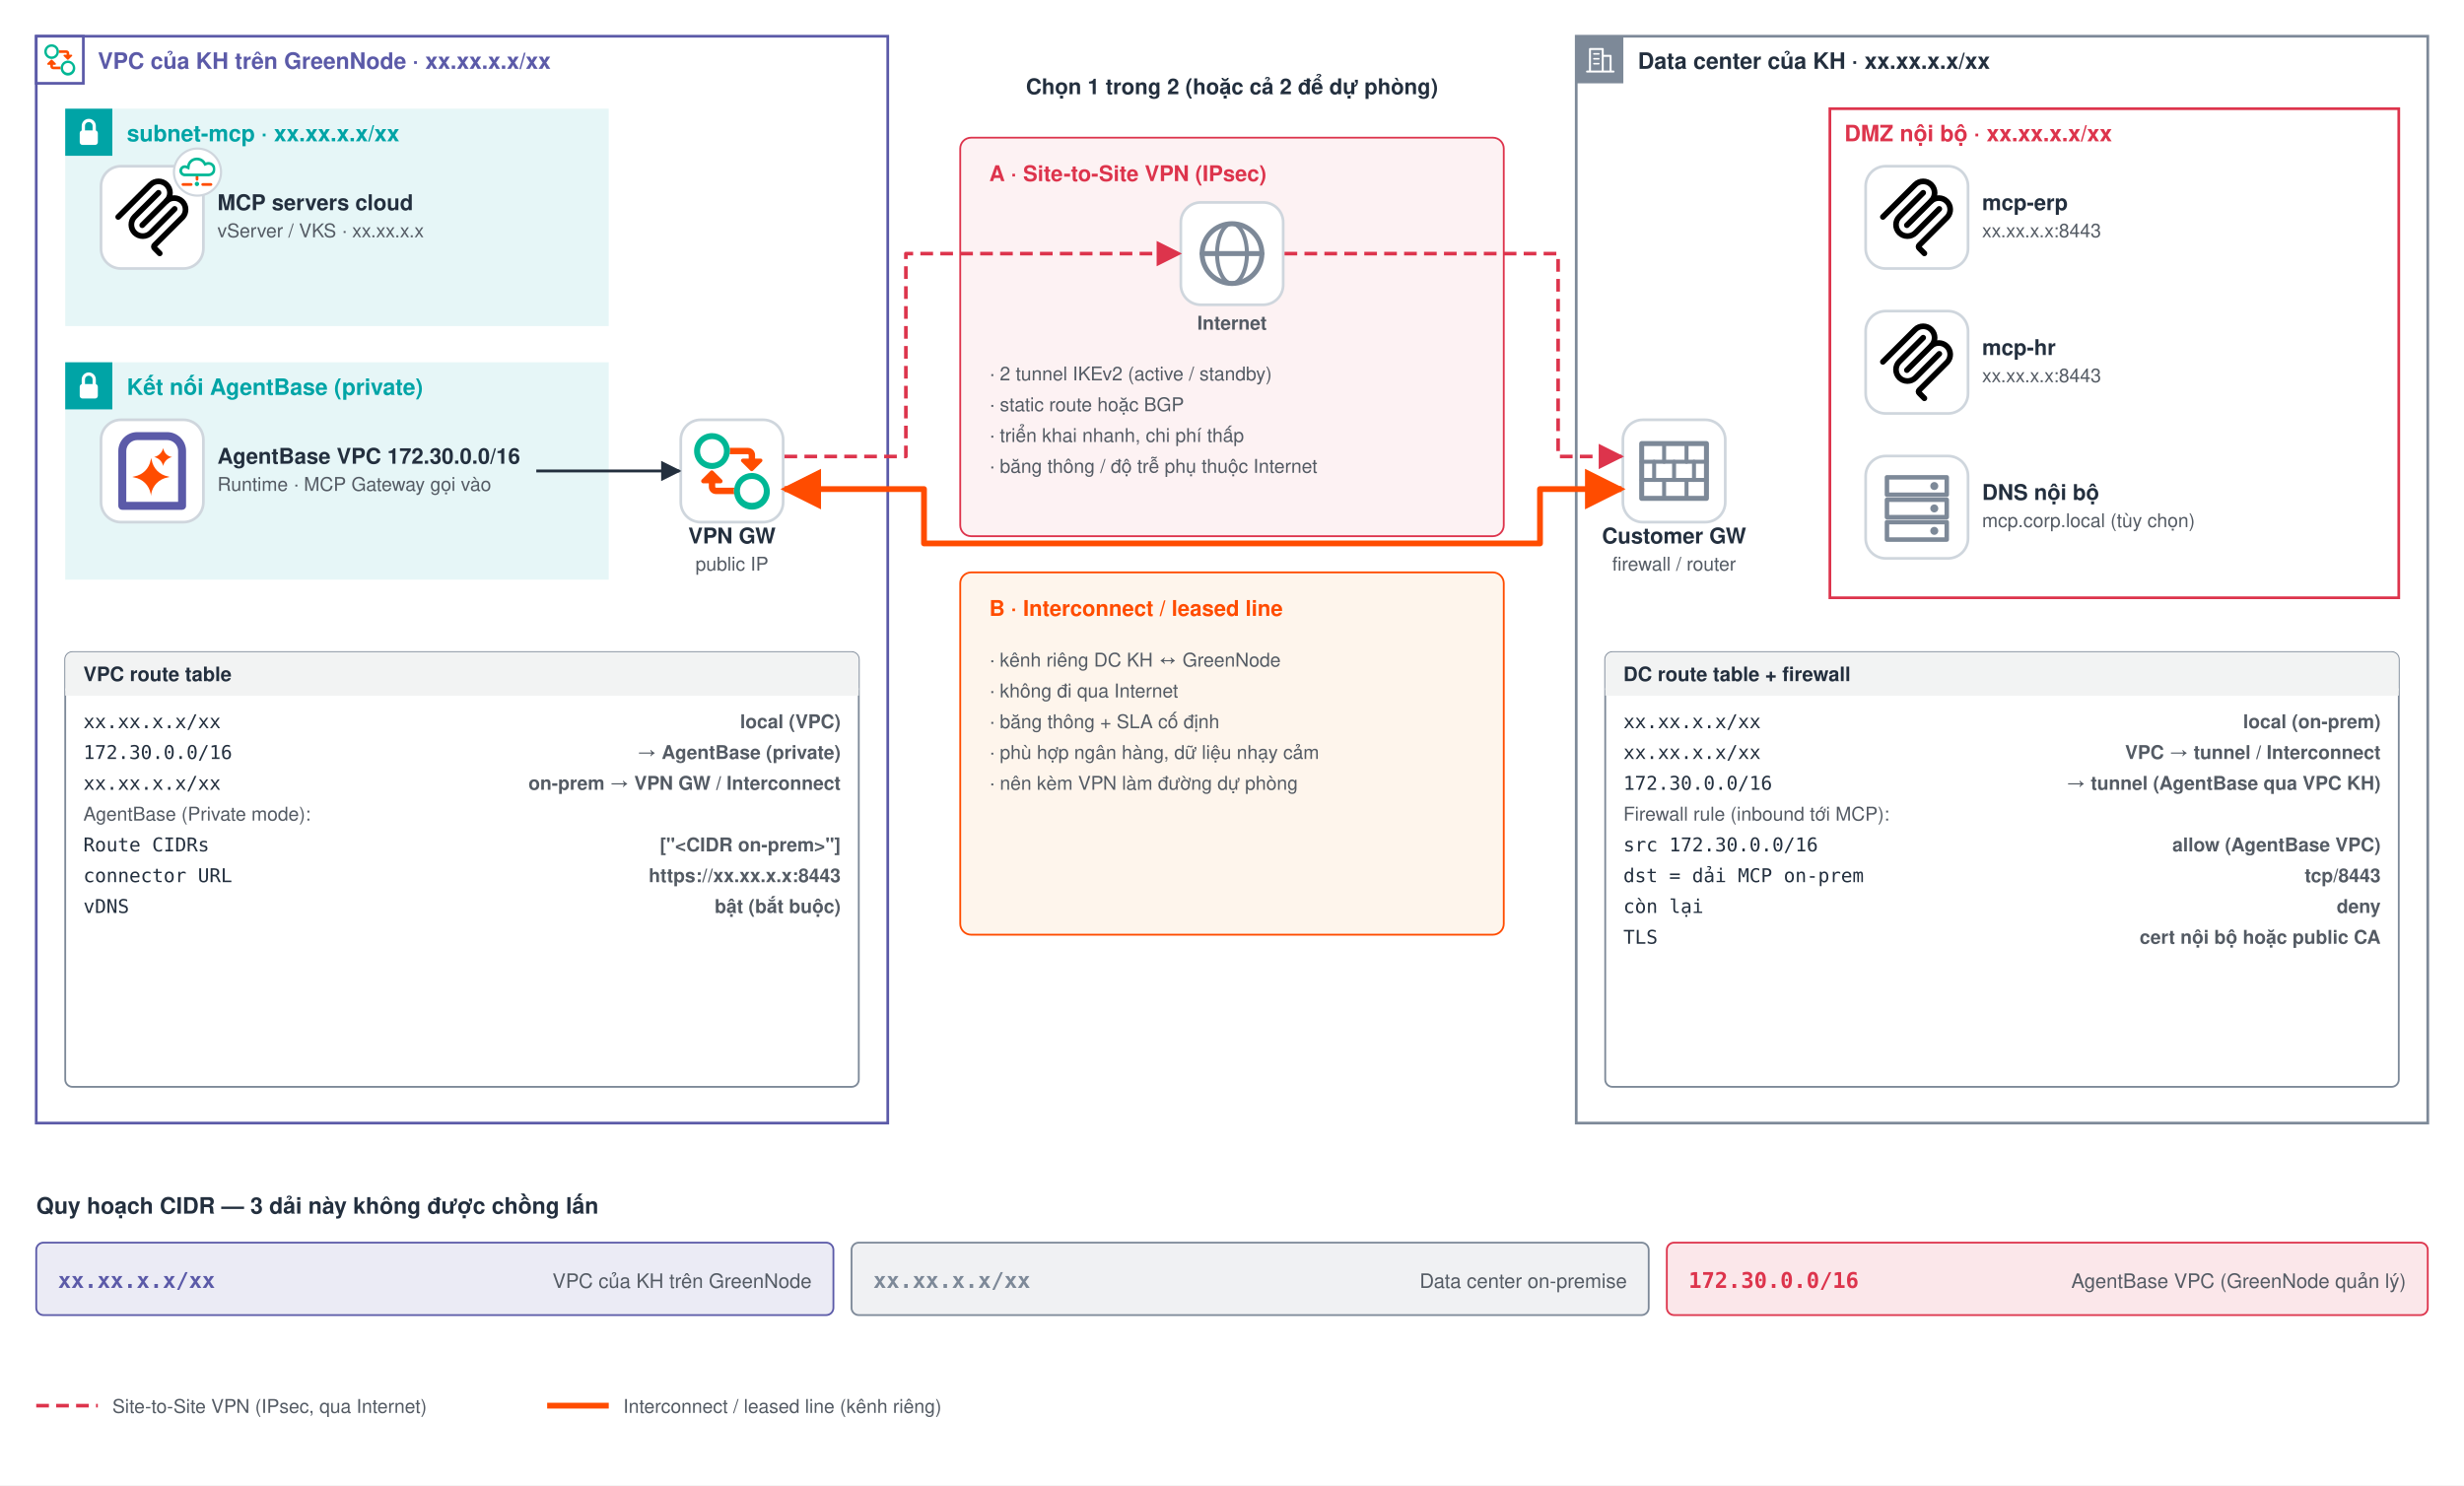
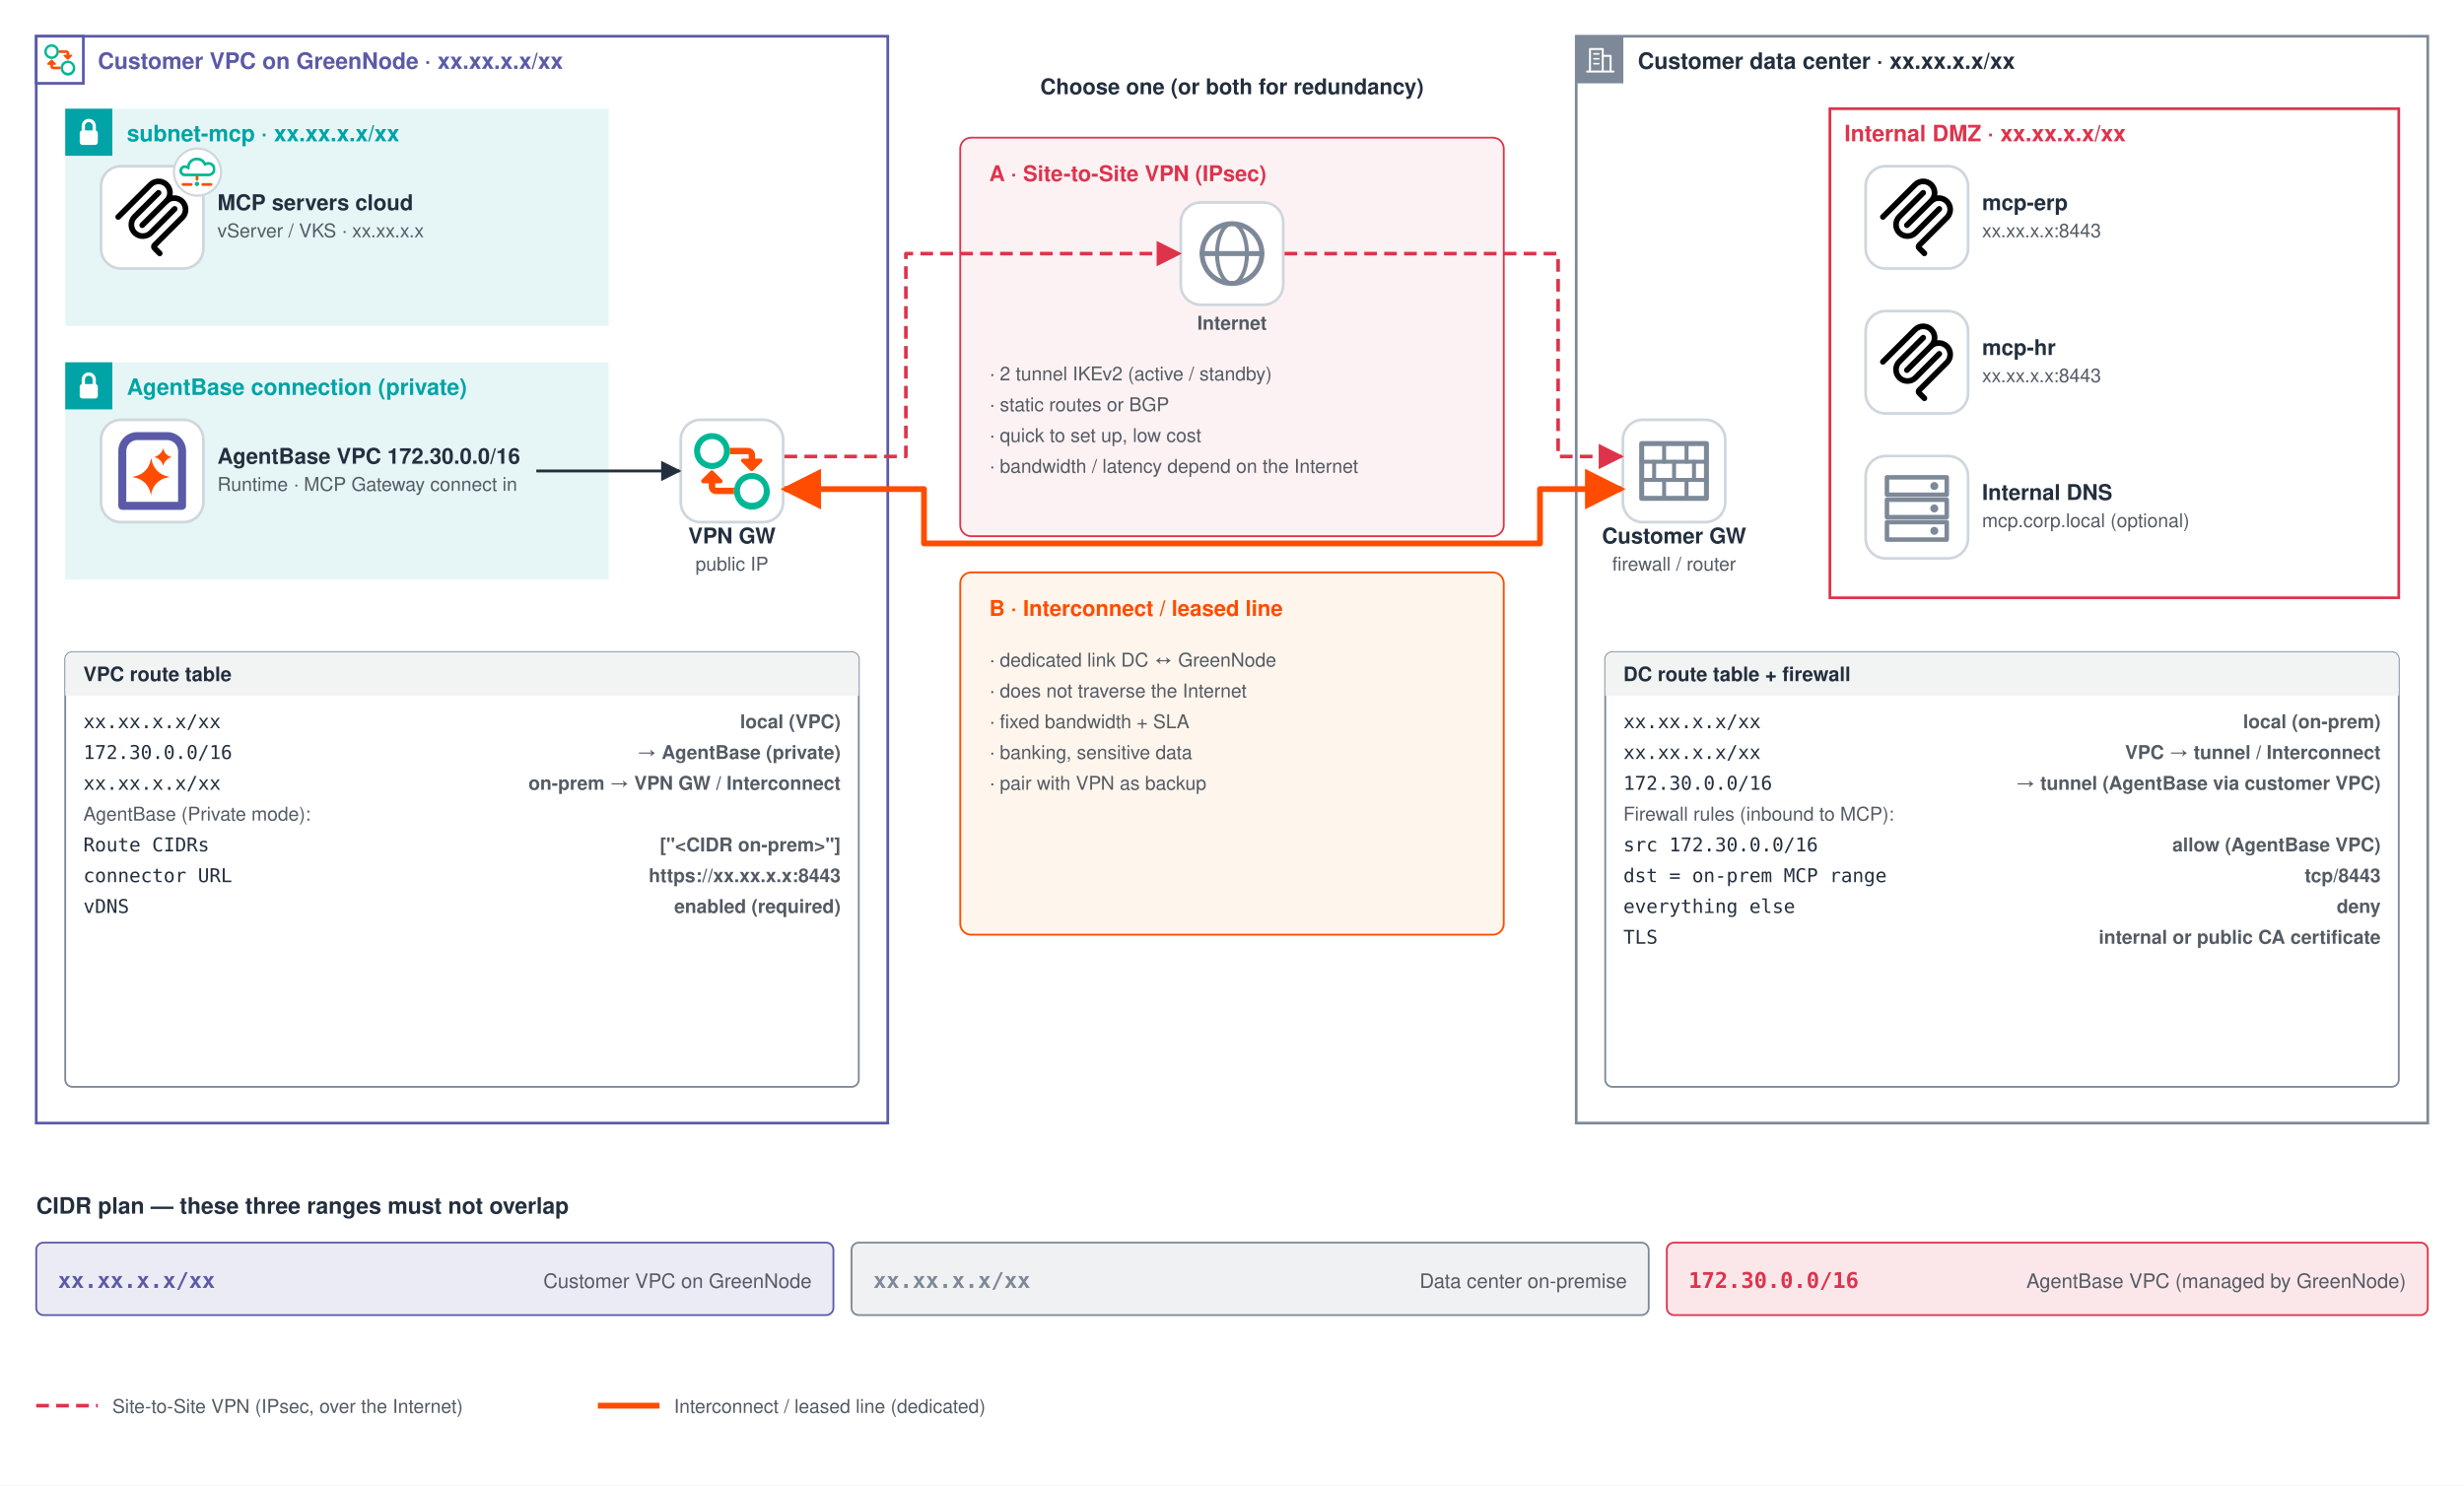
- <svg xmlns="http://www.w3.org/2000/svg" xmlns:xlink="http://www.w3.org/1999/xlink" width="1360" height="820" viewBox="0 0 1360 820" font-family="Helvetica Neue,Helvetica,Arial,sans-serif" role="img" aria-label="Thông mạng on-premise với VPC của KH trên GreenNode: Site-to-Site VPN hoặc Interconnect, route và firewall hai đầu">
+ <svg xmlns="http://www.w3.org/2000/svg" xmlns:xlink="http://www.w3.org/1999/xlink" width="1360" height="820" viewBox="0 0 1360 820" font-family="Helvetica Neue,Helvetica,Arial,sans-serif" role="img" aria-label="On-premises to customer VPC connectivity on GreenNode: Site-to-Site VPN or Interconnect, routes and firewall on both ends">
  <rect width="1360" height="820" fill="#FFFFFF" />
  <defs>
    <marker id="a-ink" viewBox="0 0 10 10" refX="9" refY="5" markerWidth="7" markerHeight="7" orient="auto-start-reverse">
      <path d="M0 0L10 5L0 10z" fill="#232F3E" />
    </marker>
    <marker id="a-org" viewBox="0 0 10 10" refX="9" refY="5" markerWidth="7" markerHeight="7" orient="auto-start-reverse">
      <path d="M0 0L10 5L0 10z" fill="#FF4C00" />
    </marker>
    <marker id="a-red" viewBox="0 0 10 10" refX="9" refY="5" markerWidth="7" markerHeight="7" orient="auto-start-reverse">
      <path d="M0 0L10 5L0 10z" fill="#DD344C" />
    </marker>
    <symbol id="gn-ai" viewBox="0 0 20 20" fill="none">
      <path fill="#358DD5" d="M16.5,6.3c-0.5-1.2-1.6-2-2.9-2c-0.3-1.7-1.9-3-3.7-3c-1.8,0-3.3,1.3-3.7,3C5,4.1,3.7,5,3.3,6.3C2.1,6.6,1.2,7.7,1.2,9c0,1.5,1.2,2.8,2.8,2.8h12c1.5,0,2.8-1.2,2.8-2.8C18.8,7.7,17.8,6.6,16.5,6.3z M16,10.2H4c-0.7,0-1.2-0.6-1.2-1.2S3.3,7.7,4,7.7c0.3,0,0.7,0.1,0.9,0.4L6,9.2c0.3,0.3,0.8,0.3,1.1,0c0.3-0.3,0.3-0.8,0-1.1L5.9,7c-0.3-0.3-0.7-0.5-1-0.6C5.2,5.8,6,5.6,6.6,5.9c0.2,0.1,0.5,0.1,0.8,0c0.2-0.2,0.4-0.4,0.4-0.7c0-0.1,0-0.1,0-0.2c0-1.2,1-2.2,2.2-2.2s2.2,1,2.2,2.3c0,0.2,0.1,0.4,0.3,0.6c0.2,0.1,0.4,0.2,0.6,0.2c0.7-0.1,1.4,0.1,1.8,0.7c-0.3,0.1-0.6,0.3-0.8,0.5l-0.9,0.9h-0.7c-0.4,0-0.8,0.3-0.8,0.8c0,0.4,0.3,0.8,0.8,0.8h1c0.2,0,0.4-0.1,0.5-0.2l1.1-1.1c0.2-0.2,0.5-0.3,0.8-0.4c0,0,0,0,0,0c0.7,0,1.3,0.6,1.3,1.2S16.7,10.2,16,10.2z" />
      <path fill="#358DD5" d="M11.5,6.5L10.1,8l0.7,0.7V11c0,0.4-0.3,0.8-0.8,0.8S9.2,11.4,9.2,11V9.3L7.5,7.5c-0.3-0.3-0.3-0.8,0-1.1c0.3-0.3,0.8-0.3,1.1,0L9,6.9l1.5-1.5c0.3-0.3,0.8-0.3,1.1,0C11.8,5.8,11.8,6.2,11.5,6.5z" />
      <path fill="#358DD5" d="M10.8,11v3.4c-0.2-0.1-0.5-0.1-0.8-0.1s-0.5,0-0.8,0.1V11c0-0.4,0.3-0.8,0.8-0.8S10.8,10.6,10.8,11z" />
      <path fill="#358DD5" d="M14.5,13.5c-0.5,0.2-0.8,0.6-1.1,1.1l-1-1c-0.1-0.1-0.2-0.3-0.2-0.5v-2c0-0.4,0.3-0.8,0.8-0.8s0.8,0.3,0.8,0.8v1.7L14.5,13.5z" />
      <path fill="#358DD5" d="M7.8,11v2c0,0.2-0.1,0.4-0.2,0.5l-1,1c-0.2-0.5-0.6-0.8-1.1-1.1l0.8-0.8V11c0-0.4,0.3-0.8,0.8-0.8S7.8,10.6,7.8,11z" />
      <path fill="#FF5F4E" d="M10.8,14.4c-0.2-0.1-0.5-0.1-0.8-0.1s-0.5,0-0.8,0.1c-0.9,0.3-1.5,1.1-1.5,2.1c0,1.2,1,2.2,2.2,2.2s2.2-1,2.2-2.2C12.2,15.5,11.6,14.7,10.8,14.4z M10,17.2c-0.4,0-0.8-0.3-0.8-0.8c0-0.4,0.3-0.8,0.8-0.8s0.8,0.3,0.8,0.8C10.8,16.9,10.4,17.2,10,17.2z" />
      <path fill="#FF5F4E" d="M6.5,14.5c-0.2-0.5-0.6-0.8-1.1-1.1c-0.3-0.1-0.6-0.2-1-0.2c-1.2,0-2.2,1-2.2,2.2s1,2.2,2.2,2.2s2.2-1,2.2-2.2C6.8,15.1,6.7,14.8,6.5,14.5z M4.5,16.2c-0.4,0-0.8-0.3-0.8-0.8c0-0.4,0.3-0.8,0.8-0.8s0.8,0.3,0.8,0.8C5.2,15.9,4.9,16.2,4.5,16.2z" />
      <path fill="#FF5F4E" d="M15.5,13.2c-0.3,0-0.7,0.1-1,0.2c-0.5,0.2-0.8,0.6-1.1,1.1c-0.1,0.3-0.2,0.6-0.2,1c0,1.2,1,2.2,2.2,2.2s2.2-1,2.2-2.2S16.7,13.2,15.5,13.2z M15.5,16.2c-0.4,0-0.8-0.3-0.8-0.8c0-0.4,0.3-0.8,0.8-0.8s0.8,0.3,0.8,0.8C16.2,15.9,15.9,16.2,15.5,16.2z" />
    </symbol>
    <symbol id="gn-cr" viewBox="0 0 20 20" fill="none">
      <path fill="#00682E" d="M17.6,4.3L11,1.6c-0.7-0.3-1.3-0.3-2,0L2.4,4.3C1.7,4.6,1.2,5.3,1.2,6v10.6c0,1.2,0.9,2.1,2.1,2.1h13.6c1,0,1.8-0.8,1.8-1.8V6C18.8,5.3,18.3,4.6,17.6,4.3z M14.2,17.2H5.8V16c0-0.1,0.1-0.2,0.2-0.2h8c0.1,0,0.2,0.1,0.2,0.2V17.2z M17.2,16.9c0,0.2-0.1,0.3-0.3,0.3h-1.2V16c0-1-0.8-1.8-1.8-1.8H6c-1,0-1.8,0.8-1.8,1.8v1.2H3.3c-0.3,0-0.6-0.3-0.6-0.6V6c0-0.1,0.1-0.2,0.2-0.3L9.6,3C9.7,2.9,9.9,2.9,10,2.9c0.2,0,0.3,0,0.4,0.1l6.6,2.7c0.1,0.1,0.2,0.2,0.2,0.3V16.9z" />
      <path fill="#FF3D00" d="M13.2,9c0,0.4-0.3,0.8-0.8,0.8h-1.7c-0.4,0-0.8-0.3-0.8-0.8s0.3-0.8,0.8-0.8h1.7C12.9,8.2,13.2,8.6,13.2,9z" />
      <path fill="#00682E" d="M13.2,13c0,0.4-0.3,0.8-0.8,0.8h-1.7c-0.4,0-0.8-0.3-0.8-0.8s0.3-0.8,0.8-0.8h1.7C12.9,12.2,13.2,12.6,13.2,13z" />
      <path fill="#00682E" d="M15.8,8v1.5c0,0.4-0.3,0.8-0.8,0.8s-0.8-0.3-0.8-0.8V8c0-0.1-0.1-0.2-0.2-0.2H6C5.9,7.8,5.8,7.9,5.8,8v1.5c0,0.4-0.3,0.8-0.8,0.8S4.2,9.9,4.2,9.5V8C4.2,7,5,6.2,6,6.2h8C15,6.2,15.8,7,15.8,8z" />
      <path fill="#FF3D00" d="M15.8,12v1.5c0,0.4-0.3,0.8-0.8,0.8s-0.8-0.3-0.8-0.8V12c0-0.1-0.1-0.2-0.2-0.2H6c-0.1,0-0.2,0.1-0.2,0.2v1.5c0,0.4-0.3,0.8-0.8,0.8s-0.8-0.3-0.8-0.8V12c0-1,0.8-1.8,1.8-1.8h8C15,10.2,15.8,11,15.8,12z" />
    </symbol>
    <symbol id="gn-server" viewBox="0 0 20 20" fill="none">
      <line x1="9.75" y1="12.447" x2="9.75" y2="13.977" stroke="#FF4C00" stroke-width="1.5" stroke-linecap="round" />
      <line x1="6.523" y1="16.841" x2="1.962" y2="16.841" stroke="#FF4C00" stroke-width="1.5" stroke-linecap="round" />
      <line x1="17.432" y1="16.841" x2="12.871" y2="16.841" stroke="#FF4C00" stroke-width="1.5" stroke-linecap="round" />
      <mask id="gn-server-path-4-inside-1_14569_691052" fill="white">
        <path fill-rule="evenodd" clip-rule="evenodd" d="M16.061 12.303H9.697H3.03H2.424V12.242C1.041 11.962 0 10.739 0 9.273C0 7.599 1.357 6.242 3.03 6.242C3.477 6.242 3.902 6.339 4.284 6.513C4.617 3.969 6.913 2 9.697 2C11.786 2 13.601 3.109 14.517 4.738C14.991 4.536 15.513 4.424 16.061 4.424C18.236 4.424 20 6.188 20 8.364C20 10.437 18.398 12.137 16.364 12.291V12.303H16.061Z" />
      </mask>
      <path d="M2.424 12.303H0.924V13.803H2.424V12.303ZM2.424 12.242H3.924V11.016L2.723 10.772L2.424 12.242ZM4.284 6.513L3.663 7.878L5.508 8.718L5.771 6.708L4.284 6.513ZM14.517 4.738L13.21 5.473L13.869 6.645L15.105 6.118L14.517 4.738ZM16.364 12.291L16.25 10.796L14.864 10.901V12.291H16.364ZM16.364 12.303V13.803H17.864V12.303H16.364ZM16.061 10.803H9.697V13.803H16.061V10.803ZM9.697 10.803H3.03V13.803H9.697V10.803ZM3.03 10.803H2.424V13.803H3.03V10.803ZM3.924 12.303V12.242H0.924V12.303H3.924ZM2.723 10.772C2.025 10.631 1.5 10.011 1.5 9.273H-1.5C-1.5 11.466 0.057 13.293 2.126 13.712L2.723 10.772ZM1.5 9.273C1.5 8.428 2.185 7.742 3.03 7.742V4.742C0.528 4.742 -1.5 6.771 -1.5 9.273H1.5ZM3.03 7.742C3.259 7.742 3.472 7.792 3.663 7.878L4.905 5.148C4.332 4.887 3.696 4.742 3.03 4.742V7.742ZM5.771 6.708C5.999 4.966 7.61 3.5 9.697 3.5V0.5C6.217 0.5 3.235 2.973 2.797 6.318L5.771 6.708ZM9.697 3.5C11.253 3.5 12.563 4.324 13.21 5.473L15.825 4.003C14.638 1.894 12.319 0.5 9.697 0.5V3.5ZM15.105 6.118C15.397 5.994 15.719 5.924 16.061 5.924V2.924C15.307 2.924 14.585 3.078 13.929 3.358L15.105 6.118ZM16.061 5.924C17.408 5.924 18.5 7.016 18.5 8.364H21.5C21.5 5.36 19.065 2.924 16.061 2.924V5.924ZM18.5 8.364C18.5 9.647 17.508 10.7 16.25 10.796L16.477 13.787C19.288 13.573 21.5 11.228 21.5 8.364H18.5ZM14.864 12.291V12.303H17.864V12.291H14.864ZM16.364 10.803H16.061V13.803H16.364V10.803Z" fill="#00B795" mask="url(#gn-server-path-4-inside-1_14569_691052)" />
      <circle cx="9.697" cy="16.546" r="1.212" fill="#00B795" />
    </symbol>
    <symbol id="gn-vks" viewBox="0 0 20 20" fill="none">
      <path fill="#FF4C00" d="M19.5,11.4L18,4.9c-0.1-0.3-0.2-0.6-0.4-0.8c-0.2-0.2-0.4-0.4-0.7-0.5l-6.1-2.9c-0.3-0.1-0.6-0.2-0.9-0.2H9.9c-0.2,0-0.5,0.1-0.7,0.2L3.1,3.6C2.8,3.7,2.6,3.9,2.4,4.1C2.2,4.3,2.1,4.6,2,4.9l-1.5,6.5c-0.1,0.2-0.1,0.5,0,0.8c0,0.2,0.1,0.5,0.3,0.7l0.1,0.1l4.2,5.2c0.2,0.2,0.4,0.4,0.7,0.5C6,18.9,6.3,19,6.6,19h6.8c0.3,0,0.6-0.1,0.8-0.2c0.3-0.1,0.5-0.3,0.7-0.5l4.2-5.2c0.2-0.2,0.3-0.5,0.4-0.8C19.5,12,19.5,11.7,19.5,11.4zM18,11.9c0,0.1,0,0.1-0.1,0.2l-4.2,5.2c0,0-0.1,0.1-0.1,0.1c-0.1,0-0.1,0-0.2,0H6.6c-0.1,0-0.1,0-0.2,0c0,0-0.1-0.1-0.1-0.1L2,12c0,0,0-0.1,0-0.1c0,0,0-0.1,0-0.2l1.5-6.5c0-0.1,0-0.1,0.1-0.2c0,0,0.1-0.1,0.1-0.1L9.8,2c0,0,0.1,0,0.2,0c0.1,0,0.1,0,0.2,0l6.1,2.9c0,0,0.1,0.1,0.1,0.1c0,0,0.1,0.1,0.1,0.2l1.5,6.5C18,11.8,18,11.9,18,11.9z" />
      <path fill="#00B795" d="M16.1,10.9c-0.2,0-0.3,0-0.3,0h-0.1c-0.2,0-0.4,0-0.6-0.1l-0.1-0.2c0.1-0.5,0-1.1-0.1-1.6c-0.1-0.5-0.3-1-0.6-1.5l0.1-0.1c0.1-0.1,0.3-0.2,0.5-0.3l0.1-0.1c0.4-0.2,0.4-0.7,0.1-1c-0.2-0.2-0.5-0.2-0.8-0.1l-0.1,0.1l-0.2,0.2l-0.1,0.1c-0.2,0.2-0.3,0.3-0.4,0.4h-0.2c-0.8-0.8-1.8-1.2-2.9-1.4V5c0-0.2,0-0.4,0-0.6V4c0-0.4-0.3-0.6-0.6-0.6S9.4,3.5,9.4,3.9V4c0,0.1,0,0.2,0,0.3v0.1c0,0.2,0,0.4,0,0.6L9.3,5.1c-0.2,0-0.3,0.1-0.5,0.1C8,5.4,7.2,5.9,6.5,6.5H6.3C6.2,6.4,6,6.3,5.9,6.1L5.8,6L5.6,5.8L5.5,5.8C5.2,5.5,4.7,5.6,4.5,5.9C4.4,6.2,4.5,6.5,4.8,6.7l0.1,0.1l0.2,0.1L5.2,7C5.4,7,5.6,7.1,5.7,7.2v0.2c-0.6,0.9-0.8,2-0.7,3.1l-0.1,0.1c-0.2,0.1-0.4,0.1-0.6,0.1H4.2c-0.1,0-0.2,0-0.3,0l-0.1,0c-0.3,0.1-0.5,0.4-0.4,0.7C3.5,11.8,3.8,12,4.1,12h0.1l0.1,0c0.1,0,0.2-0.1,0.2-0.1l0.1,0c0.2-0.1,0.4-0.2,0.6-0.2h0.2c0.4,1,1.1,1.9,2,2.5v0.2c-0.1,0.2-0.2,0.3-0.3,0.5L7,15l-0.2,0.2c-0.1,0.3,0,0.7,0.2,0.8c0.3,0.2,0.7,0.1,0.9-0.2V15.7l0.1-0.2l0.1-0.3c0-0.2,0.1-0.3,0.2-0.4h0.2c0.9,0.3,1.8,0.4,2.7,0.1c0.2,0,0.3-0.1,0.5-0.1l0.1,0.1c0.1,0.1,0.1,0.3,0.2,0.6l0.1,0.3c0.2,0.3,0.5,0.4,0.8,0.3c0.3-0.1,0.4-0.5,0.2-0.8l-0.1-0.3c-0.1-0.2-0.2-0.4-0.3-0.5v-0.2c0.9-0.6,1.6-1.5,2-2.5h0.2c0.2,0,0.3,0.1,0.6,0.2l0.3,0.1c0.3,0.1,0.6-0.1,0.7-0.4C16.7,11.2,16.5,10.9,16.1,10.9zM9.8,9.6h0.4l0.2,0.3l-0.1,0.4L10,10.5l-0.3-0.2L9.6,9.9L9.8,9.6zM6.4,10.2c0-0.6,0.1-1.2,0.4-1.8l1.2,1v0l0.1,0.1c0,0,0,0.1,0,0.2c0,0,0,0-0.1,0L6.4,10.2zM8.5,11.4l0,0.1h0l-0.6,1.4c-0.5-0.4-0.9-0.9-1.2-1.4l1.5-0.3v0l0.1,0C8.5,11.2,8.5,11.2,8.5,11.4zM8.9,8.2L7.7,7.3c0.4-0.4,1-0.6,1.5-0.8h0.1L9.2,8.2c0,0.1-0.1,0.1-0.2,0.1L8.9,8.2zM10.8,13.5c-0.6,0.1-1.2,0.1-1.7,0L9.9,12H10l0.1,0l0.8,1.5H10.8zM11.1,8.2L11.1,8.2c-0.2,0.1-0.2,0.1-0.3,0.1v-0.2l-0.1-1.5c0.6,0.1,1.2,0.4,1.7,0.8L11.1,8.2zM12.1,12.9l-0.6-1.4v-0.1c0-0.1,0-0.1,0.1-0.2l1.7,0.3C13,12,12.6,12.5,12.1,12.9zM12.1,9.7L12,9.7c-0.1,0-0.1-0.1-0.1-0.1v-0.1l1.2-1.1c0.1,0.3,0.2,0.6,0.3,0.9c0.1,0.3,0.1,0.6,0.1,0.9L12.1,9.7z" />
    </symbol>
    <symbol id="gn-vdb" viewBox="0 0 20 20" fill="none">
      <path fill="#FF4C00" d="M10,13.8c-0.4,0-0.8-0.3-0.8-0.8v-0.8H5c-0.4,0-0.8-0.3-0.8-0.8s0.3-0.8,0.8-0.8h10c0.4,0,0.8,0.3,0.8,0.8s-0.3,0.8-0.8,0.8h-4.2V13C10.8,13.4,10.4,13.8,10,13.8z" />
      <path fill="#00B795" d="M11.6,14.8H8.4c-0.9,0-1.6,0.7-1.6,1.6v1.7c0,0.9,0.7,1.6,1.6,1.6h3.2c0.9,0,1.6-0.7,1.6-1.6v-1.7C13.2,15.5,12.5,14.8,11.6,14.8z M11.8,18.1c0,0.1-0.1,0.1-0.1,0.1H8.4c-0.1,0-0.1-0.1-0.1-0.1v-1.7c0-0.1,0.1-0.1,0.1-0.1h3.2c0.1,0,0.1,0.1,0.1,0.1V18.1z" />
      <path fill="#00B795" d="M5,0.2C2.3,0.2,0.2,1.4,0.2,3v4c0,1.6,2,2.8,4.8,2.8S9.8,8.6,9.8,7V3C9.8,1.4,7.7,0.2,5,0.2z M5,8.2C3.1,8.2,1.8,7.5,1.8,7c0.8,0.5,2,0.7,3.2,0.7S7.4,7.5,8.2,7C8.2,7.5,6.9,8.2,5,8.2z M5,6.2C3.1,6.2,1.8,5.5,1.8,5c0.8,0.5,2,0.7,3.2,0.7S7.4,5.5,8.2,5C8.2,5.5,6.9,6.2,5,6.2z M5,4.2C3,4.2,1.8,3.5,1.8,3S3,1.8,5,1.8S8.2,2.5,8.2,3S7,4.2,5,4.2z" />
      <path fill="#00B795" d="M15,0.2c-2.7,0-4.8,1.2-4.8,2.8v4c0,1.6,2,2.8,4.8,2.8s4.8-1.2,4.8-2.8V3C19.8,1.4,17.7,0.2,15,0.2z M15,8.2c-1.9,0-3.2-0.7-3.2-1.2c0.8,0.5,2,0.7,3.2,0.7s2.4-0.3,3.2-0.7C18.2,7.5,16.9,8.2,15,8.2z M15,6.2c-1.9,0-3.2-0.7-3.2-1.2c0.8,0.5,2,0.7,3.2,0.7s2.4-0.3,3.2-0.7C18.2,5.5,16.9,6.2,15,6.2z M15,4.2c-2,0-3.2-0.8-3.2-1.2S13,1.8,15,1.8s3.2,0.8,3.2,1.2S17,4.2,15,4.2z" />
    </symbol>
    <symbol id="gn-vnet" viewBox="0 0 20 20" fill="none">
      <path fill="#FF4C00" d="M17.5,7.7l-2.2,2.2c-0.2,0.2-0.5,0.2-0.7,0l-2.2-2.2c-0.3-0.3-0.1-0.8,0.4-0.8h1.4V6c0-0.1-0.1-0.2-0.2-0.2H9.4c0-0.2,0.1-0.5,0.1-0.8s0-0.5-0.1-0.8H14c1,0,1.8,0.8,1.8,1.8v0.9h1.4C17.6,6.9,17.8,7.4,17.5,7.7z" />
      <path fill="#00B795" d="M9.4,4.2C9.1,2.1,7.2,0.5,5,0.5c-2.5,0-4.5,2-4.5,4.5s2,4.5,4.5,4.5c2.2,0,4.1-1.6,4.4-3.8c0-0.2,0.1-0.5,0.1-0.8S9.5,4.5,9.4,4.2z M5,8C3.3,8,2,6.7,2,5s1.3-3,3-3s3,1.3,3,3S6.7,8,5,8z" />
      <path fill="#FF4C00" fill-rule="evenodd" clip-rule="evenodd" d="M10.5,15c0,0.3,0,0.5,0.1,0.8H6c-1,0-1.8-0.8-1.8-1.8v-0.9H2.8c-0.4,0-0.7-0.5-0.4-0.9l2.2-2.2c0.2-0.2,0.5-0.2,0.7,0l2.2,2.2c0.3,0.3,0.1,0.9-0.4,0.9H5.8V14c0,0.1,0.1,0.2,0.2,0.2h4.6C10.5,14.5,10.5,14.7,10.5,15z" />
      <path fill="#00B795" d="M15,10.5c-2.2,0-4.1,1.6-4.4,3.8c0,0.2-0.1,0.5-0.1,0.8s0,0.5,0.1,0.8c0.3,2.1,2.2,3.8,4.4,3.8c2.5,0,4.5-2,4.5-4.5S17.5,10.5,15,10.5z M15,18c-1.7,0-3-1.3-3-3s1.3-3,3-3s3,1.3,3,3S16.7,18,15,18z" />
    </symbol>
    <symbol id="mcp" viewBox="60 20 1800 1800" fill="none">
      <g stroke="#000000" stroke-width="128" stroke-linecap="round" stroke-linejoin="round">
        <path d="M193 910L920 183A258 258 0 0 1 1286 548L735 1097" />
        <path d="M1103 365L565 903A258 258 0 0 0 930 1268L1467 729" />
        <path d="M1286 548A258 258 0 0 1 1650 912L1015 1547Q980 1582 1015 1617L1130 1733" />
      </g>
    </symbol>
    <symbol id="agent-runtime" viewBox="0 0 16 16" fill="none">
      <path fill="#FF4C00" d="M10,0.7H7.5c-3.2,0-5.8,2.6-5.8,5.8v4.7c0,0.4-0.1,0.8-0.3,1.2l-1.1,1.8c-0.1,0.2-0.1,0.5,0,0.8c0.1,0.2,0.4,0.4,0.7,0.4h9c3.2,0,5.8-2.6,5.8-5.8v-3C15.8,3.3,13.2,0.7,10,0.7z M14.2,9.5c0,2.3-1.9,4.2-4.2,4.2H2.3l0.4-0.6c0.3-0.6,0.5-1.2,0.5-1.9V6.5c0-2.3,1.9-4.2,4.2-4.2H10c2.3,0,4.2,1.9,4.2,4.2V9.5z" />
      <path fill="#00B795" d="M11.2,8.7l-0.4,0.1C9.3,9,8.2,10.1,7.9,11.6L7.8,12l-0.1-0.4C7.5,10.1,6.3,9,4.9,8.7L4.5,8.7l0.4-0.1c1.5-0.3,2.6-1.4,2.9-2.9l0.1-0.4l0.1,0.4c0.3,1.5,1.4,2.6,2.9,2.9L11.2,8.7z" />
      <path fill="#00B795" d="M12.5,5.6c-0.8,0.1-1.4,0.8-1.6,1.5c-0.1-0.8-0.8-1.4-1.5-1.5c0.8-0.1,1.4-0.8,1.5-1.6C11.1,4.8,11.7,5.4,12.5,5.6z" />
    </symbol>
    <symbol id="policy" viewBox="0 0 20 20" fill="none">
      <path d="M11.5 16.25H4.25c-0.83 0-1.5-0.67-1.5-1.5V3.25c0-0.83 0.67-1.5 1.5-1.5h6.6l3.4 3.4v2.6" stroke="#00B795" stroke-width="1.5" stroke-linecap="round" stroke-linejoin="round" />
      <path d="M10.75 1.9v2.85c0 0.41 0.34 0.75 0.75 0.75h2.75" stroke="#00B795" stroke-width="1.5" stroke-linecap="round" stroke-linejoin="round" />
      <path d="M5.5 7.25h4.5M5.5 10.25h3.25M5.5 13.25h2.5" stroke="#00B795" stroke-width="1.5" stroke-linecap="round" />
      <path d="M15 9.6l3.6 1.35v2.75c0 2.25-1.6 3.6-3.6 4.3c-2-0.7-3.6-2.05-3.6-4.3v-2.75z" fill="#FFFFFF" stroke="#FF4C00" stroke-width="1.5" stroke-linejoin="round" />
      <path d="M13.5 14l1.05 1.05l2-2.1" stroke="#FF4C00" stroke-width="1.5" stroke-linecap="round" stroke-linejoin="round" />
    </symbol>
    <symbol id="mcp-gateway" viewBox="0 0 16 16" fill="none">
      <path fill="#5B5AA8" d="M11,0.2H5C2.9,0.2,1.2,1.9,1.2,4v11c0,0.4,0.3,0.8,0.8,0.8h12c0.4,0,0.8-0.3,0.8-0.8V4C14.8,1.9,13.1,0.2,11,0.2z M13.2,14.2H2.8V4c0-1.2,1-2.2,2.2-2.2h6c1.2,0,2.2,1,2.2,2.2V14.2z" />
      <path fill="#FF4C00" d="M11.5,9.2l-0.4,0.1c-1.7,0.3-3,1.6-3.3,3.3L7.8,13l-0.1-0.4c-0.3-1.7-1.6-3-3.3-3.3L4,9.2l0.4-0.1c1.7-0.3,3-1.6,3.3-3.3l0.1-0.4l0.1,0.4c0.3,1.7,1.6,3,3.3,3.3L11.5,9.2z" />
      <path fill="#FF4C00" d="M12,5.2c-0.9,0.2-1.6,0.9-1.8,1.8c-0.2-0.9-0.9-1.6-1.8-1.8c0.9-0.2,1.6-0.9,1.8-1.8C10.4,4.4,11.1,5.1,12,5.2z" />
    </symbol>
    <symbol id="inbound-auth" viewBox="0 0 20 20" fill="none">
      <path d="M16.25 10.5V4.25c0-0.83-0.67-1.5-1.5-1.5H3.25c-0.83 0-1.5 0.67-1.5 1.5v10.5c0 0.83 0.67 1.5 1.5 1.5h7.25" stroke="#00B795" stroke-width="1.5" stroke-linecap="round" stroke-linejoin="round" />
      <path d="M1.75 6.25h14.5" stroke="#00B795" stroke-width="1.5" />
      <circle cx="11.6" cy="4.5" r="0.75" fill="#00B795" />
      <circle cx="13.3" cy="4.5" r="0.75" fill="#00B795" />
      <circle cx="15" cy="4.5" r="0.75" fill="#00B795" />
      <path d="M4.5 11h5.25M7.75 8.75L10 11l-2.25 2.25" stroke="#FF4C00" stroke-width="1.5" stroke-linecap="round" stroke-linejoin="round" />
      <g stroke="#FF4C00" stroke-width="1.5" stroke-linecap="round">
        <path d="M14.1 13.1l1.3-1.3a1.9 1.9 0 0 1 2.7 2.7l-1.3 1.3" />
        <path d="M16.1 17.1l-1.3 1.3a1.9 1.9 0 0 1 -2.7-2.7l1.3-1.3" />
        <path d="M14.2 16.3l2.1-2.1" />
      </g>
    </symbol>
  </defs>
  <rect x="20" y="20" width="470" height="600" fill="none" stroke="#5B5AA8" stroke-width="1.5" />
  <rect x="20" y="20" width="26" height="26" fill="#FFFFFF" stroke="#5B5AA8" stroke-width="1.5" />
  <use href="#gn-vnet" xlink:href="#gn-vnet" x="24" y="24" width="18" height="18" />
-   <text x="54" y="38" font-size="12.5" font-weight="700" fill="#5B5AA8" text-anchor="start">VPC của KH trên GreenNode · xx.xx.x.x/xx</text>
+   <text x="54" y="38" font-size="12.5" font-weight="700" fill="#5B5AA8" text-anchor="start">Customer VPC on GreenNode · xx.xx.x.x/xx</text>
  <rect x="36" y="60" width="300" height="120" fill="#E6F6F7" stroke="none" stroke-width="1.5" />
  <rect x="36" y="60" width="26" height="26" fill="#00A4A6" />
  <rect x="44" y="72" width="10" height="8" rx="1.5" fill="#FFFFFF" />
  <path d="M46 72v-2.5a3 3 0 0 1 6 0v2.5" fill="none" stroke="#FFFFFF" stroke-width="1.8" stroke-linecap="round" stroke-linejoin="round" />
  <text x="70" y="78" font-size="12.5" font-weight="700" fill="#00A4A6" text-anchor="start">subnet-mcp · xx.xx.x.x/xx</text>
  <rect x="36" y="200" width="300" height="120" fill="#E6F6F7" stroke="none" stroke-width="1.5" />
  <rect x="36" y="200" width="26" height="26" fill="#00A4A6" />
  <rect x="44" y="212" width="10" height="8" rx="1.5" fill="#FFFFFF" />
  <path d="M46 212v-2.5a3 3 0 0 1 6 0v2.5" fill="none" stroke="#FFFFFF" stroke-width="1.8" stroke-linecap="round" stroke-linejoin="round" />
-   <text x="70" y="218" font-size="12.5" font-weight="700" fill="#00A4A6" text-anchor="start">Kết nối AgentBase (private)</text>
+   <text x="70" y="218" font-size="12.5" font-weight="700" fill="#00A4A6" text-anchor="start">AgentBase connection (private)</text>
  <rect x="55.75" y="91.75" width="56.5" height="56.5" rx="11" fill="#FFFFFF" stroke="#CFD6DD" stroke-width="1.5" />
  <use href="#mcp" xlink:href="#mcp" x="62" y="98" width="44" height="44" />
  <circle cx="109" cy="95" r="13" fill="#FFFFFF" stroke="#CFD6DD" stroke-width="1.2" />
  <use href="#gn-server" xlink:href="#gn-server" x="99" y="85" width="20" height="20" />
  <text x="120" y="116" font-size="12" font-weight="700" fill="#232F3E" text-anchor="start">MCP servers cloud</text>
  <text x="120" y="131.0" font-size="10.5" font-weight="400" fill="#545B64" text-anchor="start">vServer / VKS · xx.xx.x.x</text>
  <rect x="55.75" y="231.75" width="56.5" height="56.5" rx="11" fill="#FFFFFF" stroke="#CFD6DD" stroke-width="1.5" />
  <use href="#mcp-gateway" xlink:href="#mcp-gateway" x="62" y="238" width="44" height="44" />
  <text x="120" y="256" font-size="12" font-weight="700" fill="#232F3E" text-anchor="start">AgentBase VPC 172.30.0.0/16</text>
-   <text x="120" y="271.0" font-size="10.5" font-weight="400" fill="#545B64" text-anchor="start">Runtime · MCP Gateway gọi vào</text>
+   <text x="120" y="271.0" font-size="10.5" font-weight="400" fill="#545B64" text-anchor="start">Runtime · MCP Gateway connect in</text>
  <rect x="375.75" y="231.75" width="56.5" height="56.5" rx="11" fill="#FFFFFF" stroke="#CFD6DD" stroke-width="1.5" />
  <use href="#gn-vnet" xlink:href="#gn-vnet" x="382" y="238" width="44" height="44" />
  <text x="404" y="300" font-size="12" font-weight="700" fill="#232F3E" text-anchor="middle">VPN GW</text>
  <text x="404" y="315" font-size="10.5" font-weight="400" fill="#545B64" text-anchor="middle">public IP</text>
  <rect x="36" y="360" width="438" height="240" rx="4" fill="#FFFFFF" stroke="#7D8998" stroke-width="1" />
  <rect x="36" y="360" width="438" height="24" rx="4" fill="#F2F3F3" />
  <rect x="36" y="380" width="438" height="4" fill="#F2F3F3" />
  <text x="46" y="376" font-size="11" font-weight="700" fill="#232F3E" text-anchor="start">VPC route table</text>
  <text x="46" y="402" font-size="10.5" fill="#232F3E" font-family="Menlo,Consolas,monospace">xx.xx.x.x/xx</text>
  <text x="464" y="402" font-size="10.5" font-weight="600" fill="#545B64" text-anchor="end">local (VPC)</text>
  <text x="46" y="419" font-size="10.5" fill="#232F3E" font-family="Menlo,Consolas,monospace">172.30.0.0/16</text>
  <text x="464" y="419" font-size="10.5" font-weight="600" fill="#545B64" text-anchor="end">→ AgentBase (private)</text>
  <text x="46" y="436" font-size="10.5" fill="#232F3E" font-family="Menlo,Consolas,monospace">xx.xx.x.x/xx</text>
  <text x="464" y="436" font-size="10.5" font-weight="600" fill="#545B64" text-anchor="end">on-prem → VPN GW / Interconnect</text>
  <text x="46" y="453" font-size="10.5" font-weight="400" fill="#545B64" text-anchor="start">AgentBase (Private mode):</text>
  <text x="46" y="470" font-size="10.5" fill="#232F3E" font-family="Menlo,Consolas,monospace">Route CIDRs</text>
  <text x="464" y="470" font-size="10.5" font-weight="600" fill="#545B64" text-anchor="end">["&lt;CIDR on-prem&gt;"]</text>
  <text x="46" y="487" font-size="10.5" fill="#232F3E" font-family="Menlo,Consolas,monospace">connector URL</text>
  <text x="464" y="487" font-size="10.5" font-weight="600" fill="#545B64" text-anchor="end">https://xx.xx.x.x:8443</text>
  <text x="46" y="504" font-size="10.5" fill="#232F3E" font-family="Menlo,Consolas,monospace">vDNS</text>
-   <text x="464" y="504" font-size="10.5" font-weight="600" fill="#545B64" text-anchor="end">bật (bắt buộc)</text>
-   <text x="680" y="52" font-size="12" font-weight="700" fill="#232F3E" text-anchor="middle">Chọn 1 trong 2 (hoặc cả 2 để dự phòng)</text>
+   <text x="464" y="504" font-size="10.5" font-weight="600" fill="#545B64" text-anchor="end">enabled (required)</text>
+   <text x="680" y="52" font-size="12" font-weight="700" fill="#232F3E" text-anchor="middle">Choose one (or both for redundancy)</text>
  <rect x="530" y="76" width="300" height="220" rx="6" fill="#FDF2F3" stroke="#DD344C" stroke-width="1" />
  <text x="546" y="100" font-size="12" font-weight="700" fill="#DD344C" text-anchor="start">A · Site-to-Site VPN (IPsec)</text>
  <rect x="651.75" y="111.75" width="56.5" height="56.5" rx="11" fill="#FFFFFF" stroke="#CFD6DD" stroke-width="1.5" />
  <g transform="translate(680 140) scale(1.375) translate(-680 -140)">
    <circle cx="680" cy="140" r="12" fill="none" stroke="#7D8998" stroke-width="2" />
    <path d="M668 140h24" fill="none" stroke="#7D8998" stroke-width="2" stroke-linecap="round" stroke-linejoin="round" />
    <path d="M680 128a6 12 0 0 0 0 24a6 12 0 0 0 0 -24" fill="none" stroke="#7D8998" stroke-width="1.6" stroke-linecap="round" stroke-linejoin="round" />
  </g>
  <text x="680" y="182" font-size="10.5" font-weight="600" fill="#545B64" text-anchor="middle">Internet</text>
  <text x="546" y="210" font-size="10.5" font-weight="400" fill="#545B64" text-anchor="start">· 2 tunnel IKEv2 (active / standby)</text>
-   <text x="546" y="227" font-size="10.5" font-weight="400" fill="#545B64" text-anchor="start">· static route hoặc BGP</text>
-   <text x="546" y="244" font-size="10.5" font-weight="400" fill="#545B64" text-anchor="start">· triển khai nhanh, chi phí thấp</text>
-   <text x="546" y="261" font-size="10.5" font-weight="400" fill="#545B64" text-anchor="start">· băng thông / độ trễ phụ thuộc Internet</text>
+   <text x="546" y="227" font-size="10.5" font-weight="400" fill="#545B64" text-anchor="start">· static routes or BGP</text>
+   <text x="546" y="244" font-size="10.5" font-weight="400" fill="#545B64" text-anchor="start">· quick to set up, low cost</text>
+   <text x="546" y="261" font-size="10.5" font-weight="400" fill="#545B64" text-anchor="start">· bandwidth / latency depend on the Internet</text>
  <rect x="530" y="316" width="300" height="200" rx="6" fill="#FEF5EC" stroke="#FF4C00" stroke-width="1" />
  <text x="546" y="340" font-size="12" font-weight="700" fill="#FF4C00" text-anchor="start">B · Interconnect / leased line</text>
-   <text x="546" y="368" font-size="10.5" font-weight="400" fill="#545B64" text-anchor="start">· kênh riêng DC KH ↔ GreenNode</text>
-   <text x="546" y="385" font-size="10.5" font-weight="400" fill="#545B64" text-anchor="start">· không đi qua Internet</text>
-   <text x="546" y="402" font-size="10.5" font-weight="400" fill="#545B64" text-anchor="start">· băng thông + SLA cố định</text>
-   <text x="546" y="419" font-size="10.5" font-weight="400" fill="#545B64" text-anchor="start">· phù hợp ngân hàng, dữ liệu nhạy cảm</text>
-   <text x="546" y="436" font-size="10.5" font-weight="400" fill="#545B64" text-anchor="start">· nên kèm VPN làm đường dự phòng</text>
+   <text x="546" y="368" font-size="10.5" font-weight="400" fill="#545B64" text-anchor="start">· dedicated link DC ↔ GreenNode</text>
+   <text x="546" y="385" font-size="10.5" font-weight="400" fill="#545B64" text-anchor="start">· does not traverse the Internet</text>
+   <text x="546" y="402" font-size="10.5" font-weight="400" fill="#545B64" text-anchor="start">· fixed bandwidth + SLA</text>
+   <text x="546" y="419" font-size="10.5" font-weight="400" fill="#545B64" text-anchor="start">· banking, sensitive data</text>
+   <text x="546" y="436" font-size="10.5" font-weight="400" fill="#545B64" text-anchor="start">· pair with VPN as backup</text>
  <rect x="870" y="20" width="470" height="600" fill="none" stroke="#7D8998" stroke-width="1.5" />
  <rect x="870" y="20" width="26" height="26" fill="#7D8998" />
  <g transform="translate(870 20) scale(0.5417)">
    <path d="M14 36V13h13v23M27 20h8v16M11 36h27" fill="none" stroke="#FFFFFF" stroke-width="2" stroke-linecap="round" stroke-linejoin="round" />
    <path d="M18 18h5M18 23h5M18 28h5" fill="none" stroke="#FFFFFF" stroke-width="1.6" stroke-linecap="round" stroke-linejoin="round" />
  </g>
-   <text x="904" y="38" font-size="12.5" font-weight="700" fill="#232F3E" text-anchor="start">Data center của KH · xx.xx.x.x/xx</text>
+   <text x="904" y="38" font-size="12.5" font-weight="700" fill="#232F3E" text-anchor="start">Customer data center · xx.xx.x.x/xx</text>
  <rect x="895.75" y="231.75" width="56.5" height="56.5" rx="11" fill="#FFFFFF" stroke="#CFD6DD" stroke-width="1.5" />
  <g transform="translate(924 260) scale(1.375) translate(-924 -260)">
    <path d="M911 249h26v22h-26z" fill="none" stroke="#7D8998" stroke-width="2" stroke-linecap="round" stroke-linejoin="round" />
    <path d="M911 256.3h26M911 263.6h26" fill="none" stroke="#7D8998" stroke-width="1.6" stroke-linecap="round" stroke-linejoin="round" />
    <path d="M920 249v7.3M929 249v7.3M916 256.3v7.3M924 256.3v7.3M932 256.3v7.3M920 263.6v7.4M929 263.6v7.4" fill="none" stroke="#7D8998" stroke-width="1.6" stroke-linecap="round" stroke-linejoin="round" />
  </g>
  <text x="924" y="300" font-size="12" font-weight="700" fill="#232F3E" text-anchor="middle">Customer GW</text>
  <text x="924" y="315" font-size="10.5" font-weight="400" fill="#545B64" text-anchor="middle">firewall / router</text>
  <rect x="1010" y="60" width="314" height="270" fill="none" stroke="#DD344C" stroke-width="1.5" />
-   <text x="1018" y="78" font-size="12.5" font-weight="700" fill="#DD344C" text-anchor="start">DMZ nội bộ · xx.xx.x.x/xx</text>
+   <text x="1018" y="78" font-size="12.5" font-weight="700" fill="#DD344C" text-anchor="start">Internal DMZ · xx.xx.x.x/xx</text>
  <rect x="1029.75" y="91.75" width="56.5" height="56.5" rx="11" fill="#FFFFFF" stroke="#CFD6DD" stroke-width="1.5" />
  <use href="#mcp" xlink:href="#mcp" x="1036" y="98" width="44" height="44" />
  <text x="1094" y="116" font-size="12" font-weight="700" fill="#232F3E" text-anchor="start">mcp-erp</text>
  <text x="1094" y="131.0" font-size="10.5" font-weight="400" fill="#545B64" text-anchor="start">xx.xx.x.x:8443</text>
  <rect x="1029.75" y="171.75" width="56.5" height="56.5" rx="11" fill="#FFFFFF" stroke="#CFD6DD" stroke-width="1.5" />
  <use href="#mcp" xlink:href="#mcp" x="1036" y="178" width="44" height="44" />
  <text x="1094" y="196" font-size="12" font-weight="700" fill="#232F3E" text-anchor="start">mcp-hr</text>
  <text x="1094" y="211.0" font-size="10.5" font-weight="400" fill="#545B64" text-anchor="start">xx.xx.x.x:8443</text>
  <rect x="1029.75" y="251.75" width="56.5" height="56.5" rx="11" fill="#FFFFFF" stroke="#CFD6DD" stroke-width="1.5" />
  <g transform="translate(1058 280) scale(1.375) translate(-1058 -280)">
    <path d="M1046 268h24v7h-24z" fill="none" stroke="#7D8998" stroke-width="1.8" stroke-linecap="round" stroke-linejoin="round" />
    <circle cx="1065" cy="271.5" r="1.6" fill="#7D8998" />
    <path d="M1046 277h24v7h-24z" fill="none" stroke="#7D8998" stroke-width="1.8" stroke-linecap="round" stroke-linejoin="round" />
    <circle cx="1065" cy="280.5" r="1.6" fill="#7D8998" />
    <path d="M1046 286h24v7h-24z" fill="none" stroke="#7D8998" stroke-width="1.8" stroke-linecap="round" stroke-linejoin="round" />
    <circle cx="1065" cy="289.5" r="1.6" fill="#7D8998" />
  </g>
-   <text x="1094" y="276" font-size="12" font-weight="700" fill="#232F3E" text-anchor="start">DNS nội bộ</text>
-   <text x="1094" y="291.0" font-size="10.5" font-weight="400" fill="#545B64" text-anchor="start">mcp.corp.local (tùy chọn)</text>
+   <text x="1094" y="276" font-size="12" font-weight="700" fill="#232F3E" text-anchor="start">Internal DNS</text>
+   <text x="1094" y="291.0" font-size="10.5" font-weight="400" fill="#545B64" text-anchor="start">mcp.corp.local (optional)</text>
  <rect x="886" y="360" width="438" height="240" rx="4" fill="#FFFFFF" stroke="#7D8998" stroke-width="1" />
  <rect x="886" y="360" width="438" height="24" rx="4" fill="#F2F3F3" />
  <rect x="886" y="380" width="438" height="4" fill="#F2F3F3" />
  <text x="896" y="376" font-size="11" font-weight="700" fill="#232F3E" text-anchor="start">DC route table + firewall</text>
  <text x="896" y="402" font-size="10.5" fill="#232F3E" font-family="Menlo,Consolas,monospace">xx.xx.x.x/xx</text>
  <text x="1314" y="402" font-size="10.5" font-weight="600" fill="#545B64" text-anchor="end">local (on-prem)</text>
  <text x="896" y="419" font-size="10.5" fill="#232F3E" font-family="Menlo,Consolas,monospace">xx.xx.x.x/xx</text>
  <text x="1314" y="419" font-size="10.5" font-weight="600" fill="#545B64" text-anchor="end">VPC → tunnel / Interconnect</text>
  <text x="896" y="436" font-size="10.5" fill="#232F3E" font-family="Menlo,Consolas,monospace">172.30.0.0/16</text>
-   <text x="1314" y="436" font-size="10.5" font-weight="600" fill="#545B64" text-anchor="end">→ tunnel (AgentBase qua VPC KH)</text>
-   <text x="896" y="453" font-size="10.5" font-weight="400" fill="#545B64" text-anchor="start">Firewall rule (inbound tới MCP):</text>
+   <text x="1314" y="436" font-size="10.5" font-weight="600" fill="#545B64" text-anchor="end">→ tunnel (AgentBase via customer VPC)</text>
+   <text x="896" y="453" font-size="10.5" font-weight="400" fill="#545B64" text-anchor="start">Firewall rules (inbound to MCP):</text>
  <text x="896" y="470" font-size="10.5" fill="#232F3E" font-family="Menlo,Consolas,monospace">src 172.30.0.0/16</text>
  <text x="1314" y="470" font-size="10.5" font-weight="600" fill="#545B64" text-anchor="end">allow (AgentBase VPC)</text>
-   <text x="896" y="487" font-size="10.5" fill="#232F3E" font-family="Menlo,Consolas,monospace">dst = dải MCP on-prem</text>
+   <text x="896" y="487" font-size="10.5" fill="#232F3E" font-family="Menlo,Consolas,monospace">dst = on-prem MCP range</text>
  <text x="1314" y="487" font-size="10.5" font-weight="600" fill="#545B64" text-anchor="end">tcp/8443</text>
-   <text x="896" y="504" font-size="10.5" fill="#232F3E" font-family="Menlo,Consolas,monospace">còn lại</text>
+   <text x="896" y="504" font-size="10.5" fill="#232F3E" font-family="Menlo,Consolas,monospace">everything else</text>
  <text x="1314" y="504" font-size="10.5" font-weight="600" fill="#545B64" text-anchor="end">deny</text>
  <text x="896" y="521" font-size="10.5" fill="#232F3E" font-family="Menlo,Consolas,monospace">TLS</text>
-   <text x="1314" y="521" font-size="10.5" font-weight="600" fill="#545B64" text-anchor="end">cert nội bộ hoặc public CA</text>
+   <text x="1314" y="521" font-size="10.5" font-weight="600" fill="#545B64" text-anchor="end">internal or public CA certificate</text>
  <polyline points="433,252 500,252 500,140 651,140" fill="none" stroke="#DD344C" stroke-width="2" stroke-linejoin="round" stroke-dasharray="7 4" marker-end="url(#a-red)" />
  <polyline points="709,140 860,140 860,252 895,252" fill="none" stroke="#DD344C" stroke-width="2" stroke-linejoin="round" stroke-dasharray="7 4" marker-end="url(#a-red)" />
  <polyline points="433,270 510,270 510,300 850,300 850,270 895,270" fill="none" stroke="#FF4C00" stroke-width="3.2" stroke-linejoin="round" marker-end="url(#a-org)" marker-start="url(#a-org)" />
  <polyline points="296,260 375,260" fill="none" stroke="#232F3E" stroke-width="1.6" stroke-linejoin="round" marker-end="url(#a-ink)" />
-   <text x="20" y="670" font-size="12.5" font-weight="700" fill="#232F3E" text-anchor="start">Quy hoạch CIDR — 3 dải này không được chồng lấn</text>
+   <text x="20" y="670" font-size="12.5" font-weight="700" fill="#232F3E" text-anchor="start">CIDR plan — these three ranges must not overlap</text>
  <rect x="20" y="686" width="440" height="40" rx="4" fill="#5B5AA8" fill-opacity="0.12" stroke="#5B5AA8" />
  <text x="32" y="711" font-size="12" font-weight="700" fill="#5B5AA8" font-family="Menlo,Consolas,monospace">xx.xx.x.x/xx</text>
-   <text x="448" y="711" font-size="11" font-weight="400" fill="#545B64" text-anchor="end">VPC của KH trên GreenNode</text>
+   <text x="448" y="711" font-size="11" font-weight="400" fill="#545B64" text-anchor="end">Customer VPC on GreenNode</text>
  <rect x="470" y="686" width="440" height="40" rx="4" fill="#7D8998" fill-opacity="0.12" stroke="#7D8998" />
  <text x="482" y="711" font-size="12" font-weight="700" fill="#7D8998" font-family="Menlo,Consolas,monospace">xx.xx.x.x/xx</text>
  <text x="898" y="711" font-size="11" font-weight="400" fill="#545B64" text-anchor="end">Data center on-premise</text>
  <rect x="920" y="686" width="420" height="40" rx="4" fill="#DD344C" fill-opacity="0.12" stroke="#DD344C" />
  <text x="932" y="711" font-size="12" font-weight="700" fill="#DD344C" font-family="Menlo,Consolas,monospace">172.30.0.0/16</text>
-   <text x="1328" y="711" font-size="11" font-weight="400" fill="#545B64" text-anchor="end">AgentBase VPC (GreenNode quản lý)</text>
+   <text x="1328" y="711" font-size="11" font-weight="400" fill="#545B64" text-anchor="end">AgentBase VPC (managed by GreenNode)</text>
  <line x1="20" y1="776" x2="54" y2="776" stroke="#DD344C" stroke-width="2" stroke-dasharray="7 4" />
-   <text x="62" y="780" font-size="10.5" font-weight="400" fill="#545B64" text-anchor="start">Site-to-Site VPN (IPsec, qua Internet)</text>
-   <line x1="302" y1="776" x2="336" y2="776" stroke="#FF4C00" stroke-width="3.2" />
-   <text x="344" y="780" font-size="10.5" font-weight="400" fill="#545B64" text-anchor="start">Interconnect / leased line (kênh riêng)</text>
+   <text x="62" y="780" font-size="10.5" font-weight="400" fill="#545B64" text-anchor="start">Site-to-Site VPN (IPsec, over the Internet)</text>
+   <line x1="330" y1="776" x2="364" y2="776" stroke="#FF4C00" stroke-width="3.2" />
+   <text x="372" y="780" font-size="10.5" font-weight="400" fill="#545B64" text-anchor="start">Interconnect / leased line (dedicated)</text>
</svg>
